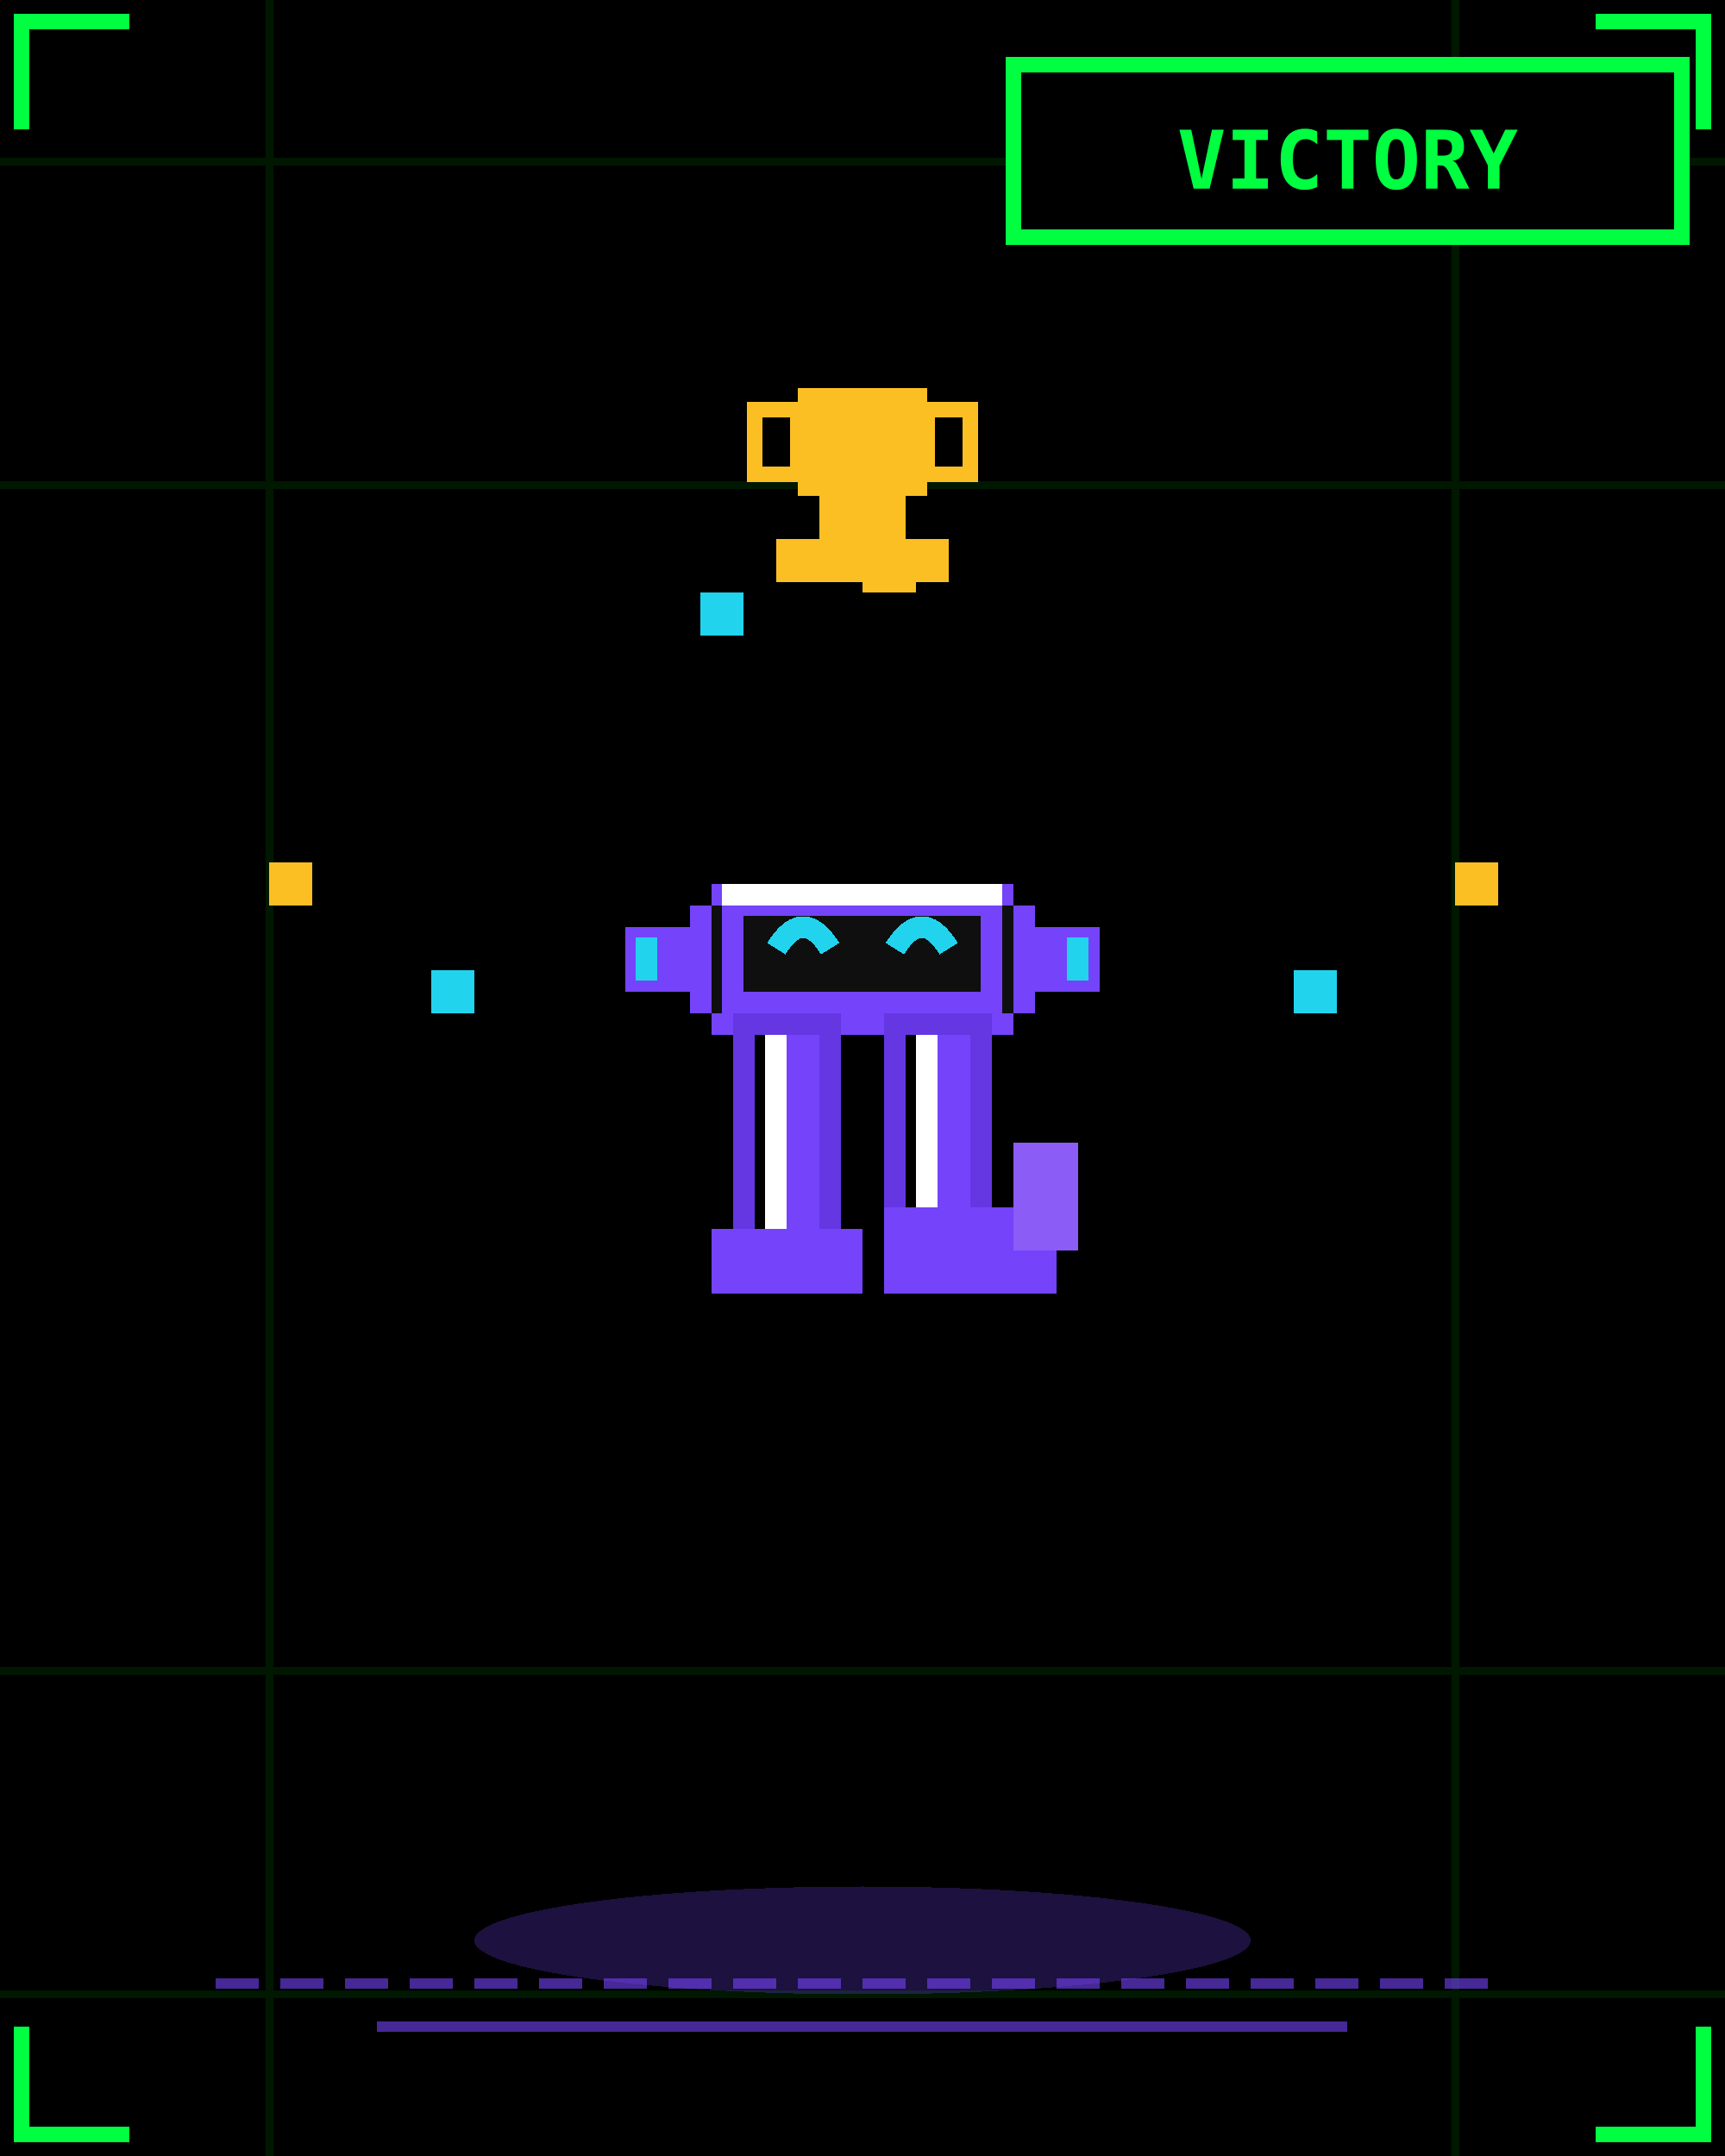
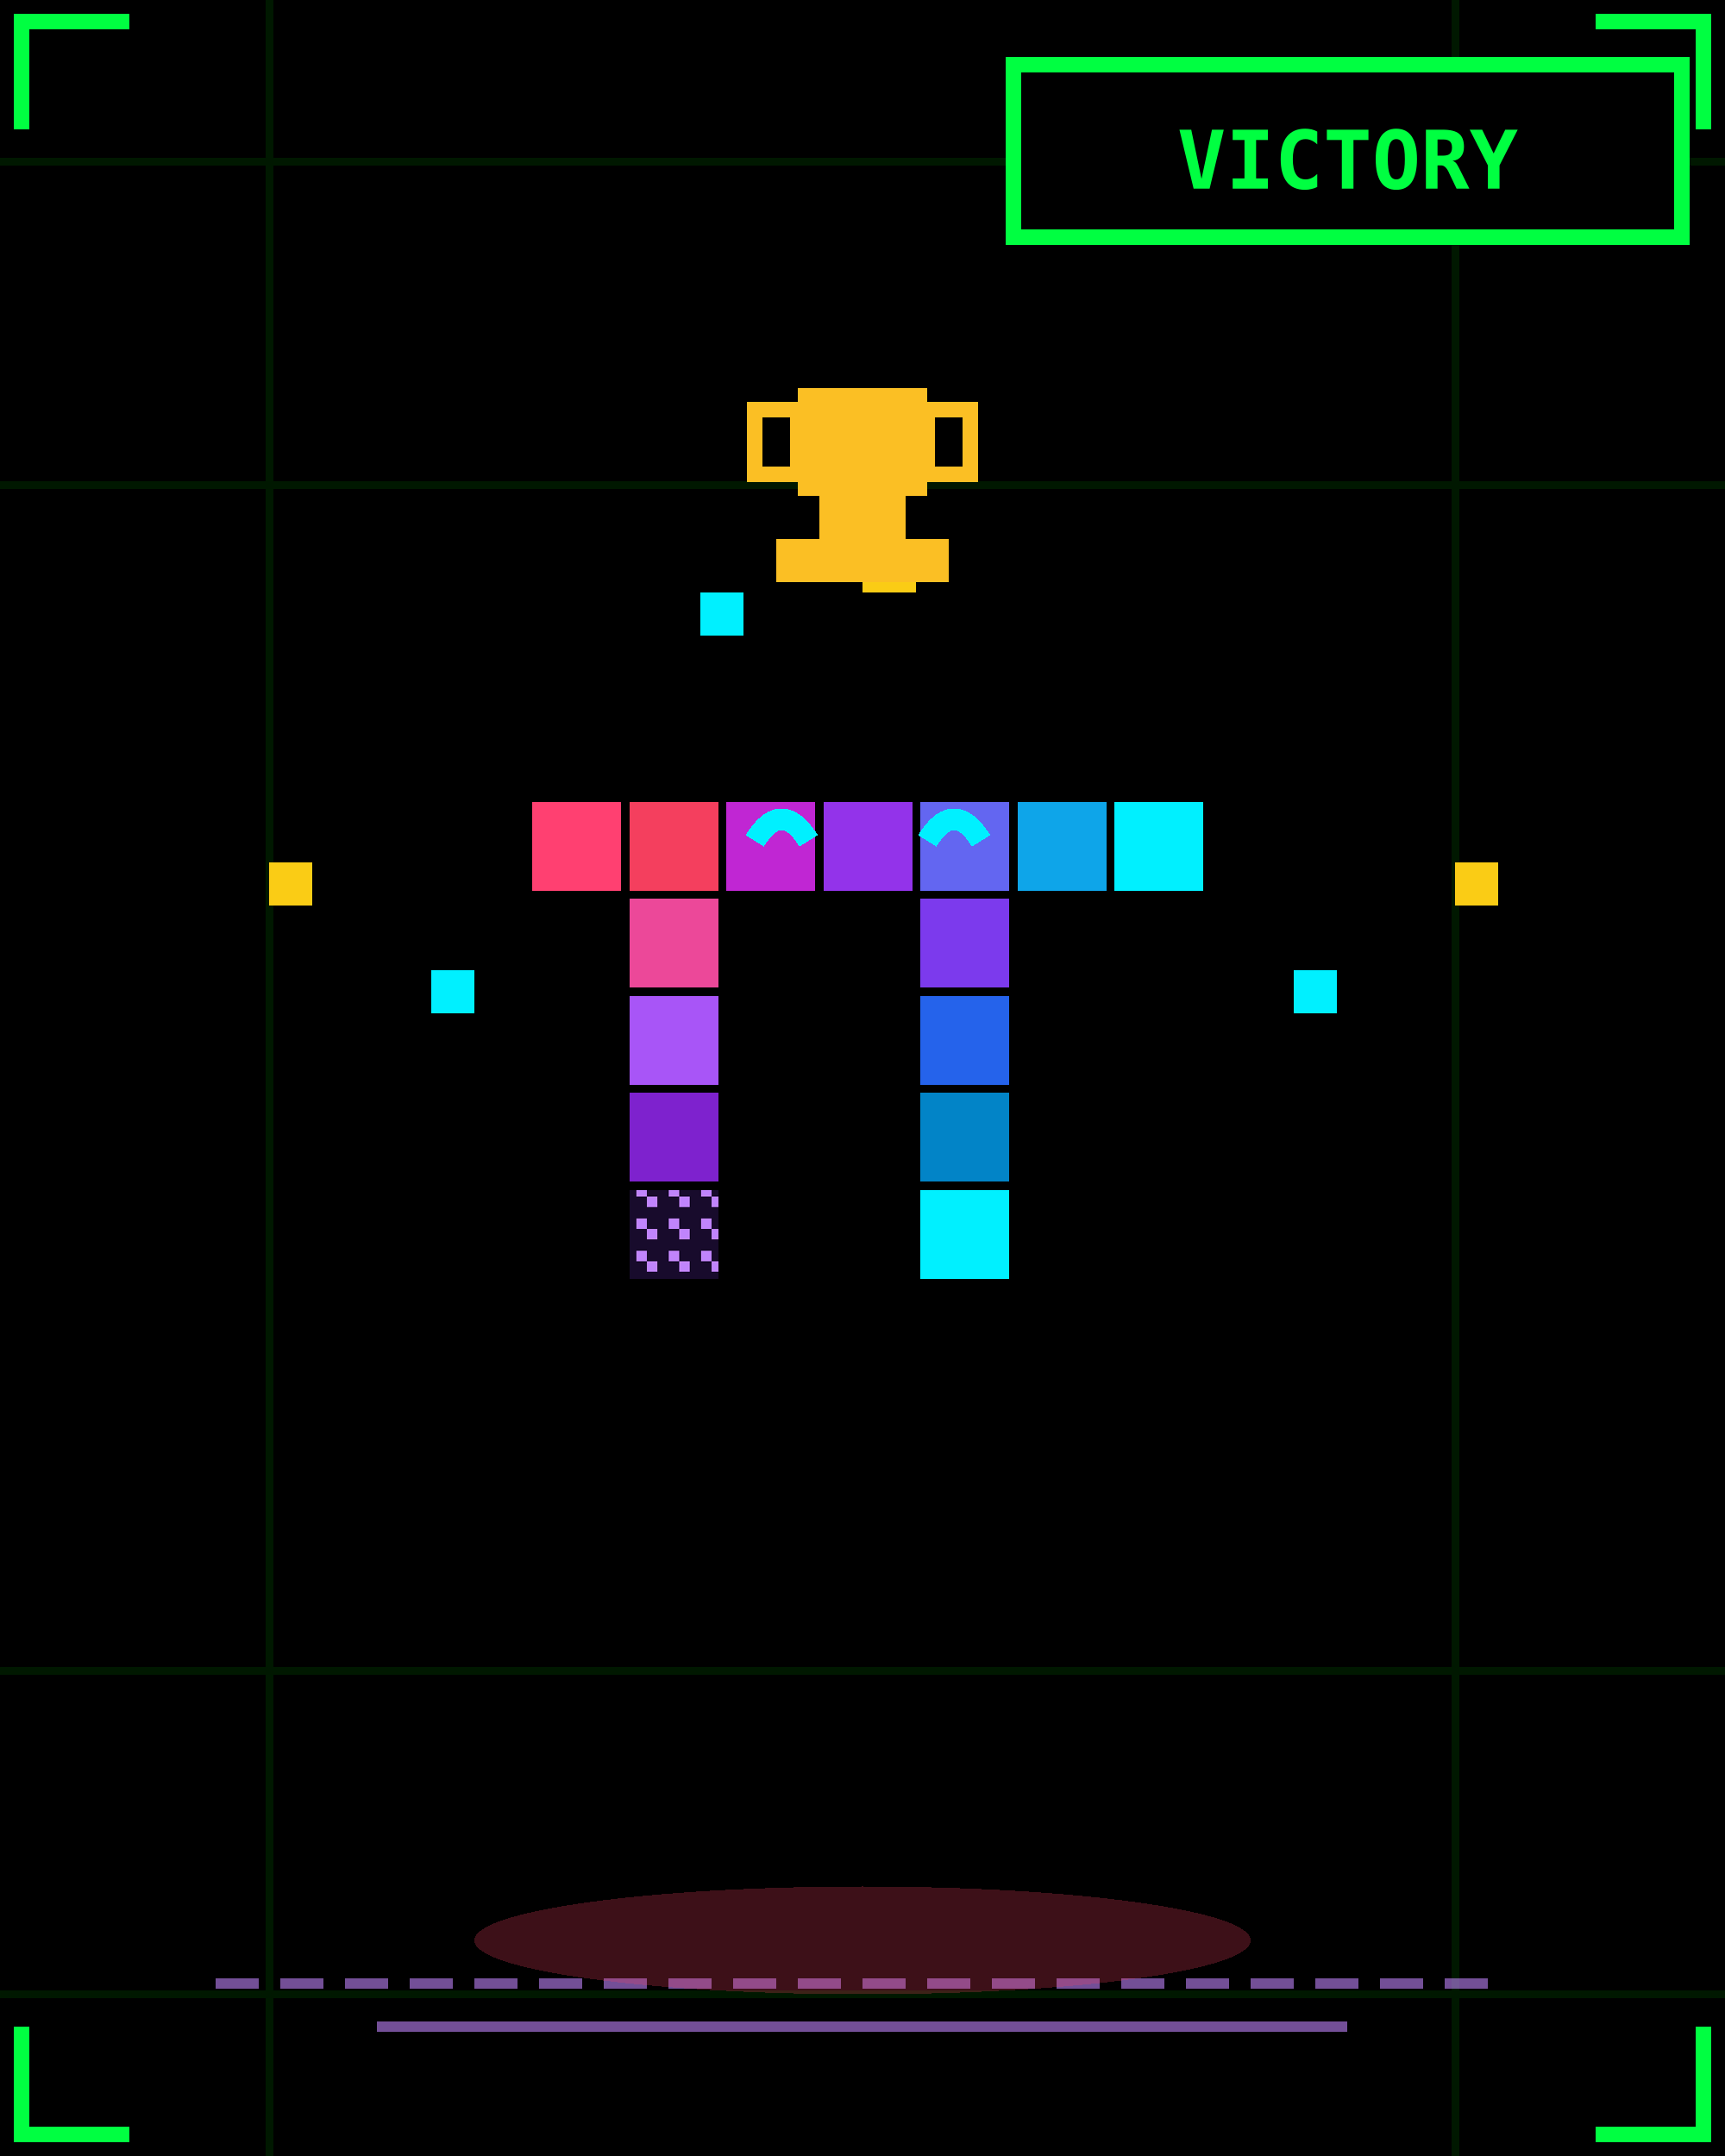
<svg xmlns="http://www.w3.org/2000/svg" viewBox="0 0 160 200" width="100%" height="100%" preserveAspectRatio="none" shape-rendering="crispEdges">
+   <defs>
+     <pattern id="piHalftone" x="0" y="0" width="3" height="3" patternUnits="userSpaceOnUse">
+       <rect width="3" height="3" fill="#180b2c" />
+       <rect x="0" y="0" width="1" height="1" fill="#c084fc" />
+       <rect x="2" y="2" width="1" height="1" fill="#c084fc" />
+     </pattern>
+   </defs>
  <style>
    @keyframes victoryBounce { 0%, 100% { transform: translateY(0px); } 50% { transform: translateY(-8px); } }
    @keyframes sparkleFloat1 { 0% { opacity: 0; transform: translateY(10px) scale(0.6); } 50% { opacity: 1; transform: translateY(-40px) scale(1.1); } 100% { opacity: 0; transform: translateY(-70px) scale(0.6); } }
    @keyframes sparkleFloat2 { 0% { opacity: 0; transform: translateY(10px) scale(0.6); } 50% { opacity: 1; transform: translateY(-40px) scale(1.1); } 100% { opacity: 0; transform: translateY(-70px) scale(0.6); } }

    .mascot-victory { animation: victoryBounce 0.8s steps(4) infinite; transform-origin: 80px 100px; }
    .sparkle-1 { animation: sparkleFloat1 1.6s steps(6) infinite; }
    .sparkle-2 { animation: sparkleFloat2 1.6s steps(6) infinite 0.8s; }
  </style>
  <rect width="160" height="200" fill="#000000" />
  <g stroke="#003b00" stroke-width="0.75" opacity="0.4">
    <line x1="0" y1="15" x2="160" y2="15" />
    <line x1="0" y1="45" x2="160" y2="45" />
    <line x1="0" y1="155" x2="160" y2="155" />
    <line x1="0" y1="185" x2="160" y2="185" />
    <line x1="25" y1="0" x2="25" y2="200" />
    <line x1="135" y1="0" x2="135" y2="200" />
  </g>
  <g stroke="#00ff41" stroke-width="1.5" fill="none">
    <path d="M2,12 L2,2 L12,2" />
    <path d="M158,12 L158,2 L148,2" />
    <path d="M2,188 L2,198 L12,198" />
    <path d="M158,188 L158,198 L148,198" />
  </g>
  <g transform="translate(94, 6)">
    <rect width="62" height="16" fill="#000000" stroke="#00ff41" stroke-width="1.5" />
    <text x="31" y="11.5" font-family="'Fira Code', monospace" font-size="7.5" font-weight="900" fill="#00ff41" text-anchor="middle">VICTORY</text>
  </g>
-   <g class="sparkle-1" fill="#fbbf24" transform="translate(0, 80)">
+   <g class="sparkle-1" fill="#facc15" transform="translate(0, 80)">
    <rect x="25" y="0" width="4" height="4" />
    <rect x="135" y="0" width="4" height="4" />
    <rect x="80" y="-30" width="5" height="5" />
  </g>
-   <g class="sparkle-2" fill="#22d3ee" transform="translate(0, 90)">
+   <g class="sparkle-2" fill="#00f0ff" transform="translate(0, 90)">
    <rect x="40" y="0" width="4" height="4" />
    <rect x="120" y="0" width="4" height="4" />
    <rect x="65" y="-35" width="4" height="4" />
  </g>
  <g transform="translate(70, 36)" fill="#fbbf24">
    <rect x="4" y="0" width="12" height="10" />
    <rect x="6" y="10" width="8" height="4" />
    <rect x="2" y="14" width="16" height="4" />
    <rect x="0" y="2" width="4" height="6" fill="none" stroke="#fbbf24" stroke-width="1.5" />
    <rect x="16" y="2" width="4" height="6" fill="none" stroke="#fbbf24" stroke-width="1.5" />
  </g>
-   <g opacity="0.6" stroke="#7443fa" stroke-width="1">
+   <g opacity="0.6" stroke="#c084fc" stroke-width="1">
    <line x1="20" y1="184" x2="140" y2="184" stroke-dasharray="4,2" />
    <line x1="35" y1="188" x2="125" y2="188" />
  </g>
-   <ellipse cx="80" cy="180" rx="36" ry="5" fill="#7443fa" opacity="0.25" />
+   <ellipse cx="80" cy="180" rx="36" ry="5" fill="#f43f5e" opacity="0.25" />
  <g class="mascot-victory">
-     <rect x="64" y="84" width="32" height="10" fill="#7443fa" />
-     <rect x="66" y="82" width="28" height="14" fill="#7443fa" />
-     <rect x="62" y="86" width="36" height="6" fill="#7443fa" />
-     <rect x="68" y="94" width="10" height="22" fill="#6437e3" />
-     <rect x="66" y="114" width="14" height="6" fill="#7443fa" />
-     <rect x="82" y="94" width="10" height="20" fill="#6437e3" />
-     <rect x="82" y="112" width="16" height="8" fill="#7443fa" />
-     <rect x="94" y="106" width="6" height="10" fill="#8b5cf6" />
-     <rect x="70" y="96" width="6" height="18" fill="#000000" />
-     <rect x="71" y="96" width="5" height="18" fill="#7443fa" />
-     <rect x="71" y="96" width="2" height="18" fill="#ffffff" />
-     <rect x="84" y="96" width="6" height="16" fill="#000000" />
-     <rect x="85" y="96" width="5" height="16" fill="#7443fa" />
-     <rect x="85" y="96" width="2" height="16" fill="#ffffff" />
-     <rect x="66" y="84" width="28" height="10" fill="#0f0f0f" />
-     <rect x="67" y="84" width="26" height="10" fill="#7443fa" />
-     <rect x="67" y="82" width="26" height="2" fill="#ffffff" />
-     <rect x="69" y="85" width="22" height="7" fill="#0f0f0f" />
-     <path d="M72,88 Q74.5,84 77,88" stroke="#22d3ee" stroke-width="2" fill="none" />
-     <path d="M83,88 Q85.5,84 88,88" stroke="#22d3ee" stroke-width="2" fill="none" />
-     <g fill="#7443fa">
-       <rect x="58" y="86" width="4" height="6" />
-       <rect x="59" y="87" width="2" height="4" fill="#22d3ee" />
-       <rect x="98" y="86" width="4" height="6" />
-       <rect x="99" y="87" width="2" height="4" fill="#22d3ee" />
-     </g>
+     <rect x="49" y="74" width="9" height="9" fill="#ff4071" stroke="#000" stroke-width="0.75" />
+     <rect x="58" y="74" width="9" height="9" fill="#f43f5e" stroke="#000" stroke-width="0.75" />
+     <rect x="67" y="74" width="9" height="9" fill="#c026d3" stroke="#000" stroke-width="0.75" />
+     <rect x="76" y="74" width="9" height="9" fill="#9333ea" stroke="#000" stroke-width="0.75" />
+     <rect x="85" y="74" width="9" height="9" fill="#6366f1" stroke="#000" stroke-width="0.75" />
+     <rect x="94" y="74" width="9" height="9" fill="#0ea5e9" stroke="#000" stroke-width="0.75" />
+     <rect x="103" y="74" width="9" height="9" fill="#00f0ff" stroke="#000" stroke-width="0.75" />
+     <rect x="58" y="83" width="9" height="9" fill="#ec4899" stroke="#000" stroke-width="0.75" />
+     <rect x="58" y="92" width="9" height="9" fill="#a855f7" stroke="#000" stroke-width="0.75" />
+     <rect x="58" y="101" width="9" height="9" fill="#7e22ce" stroke="#000" stroke-width="0.75" />
+     <rect x="58" y="110" width="9" height="9" fill="url(#piHalftone)" stroke="#000" stroke-width="0.75" />
+     <rect x="85" y="83" width="9" height="9" fill="#7c3aed" stroke="#000" stroke-width="0.75" />
+     <rect x="85" y="92" width="9" height="9" fill="#2563eb" stroke="#000" stroke-width="0.75" />
+     <rect x="85" y="101" width="9" height="9" fill="#0284c7" stroke="#000" stroke-width="0.75" />
+     <rect x="85" y="110" width="9" height="9" fill="#00f0ff" stroke="#000" stroke-width="0.75" />
+     <path d="M70,78 Q72.5,74 75,78" stroke="#00f0ff" stroke-width="2" fill="none" />
+     <path d="M86,78 Q88.5,74 91,78" stroke="#00f0ff" stroke-width="2" fill="none" />
  </g>
</svg>
